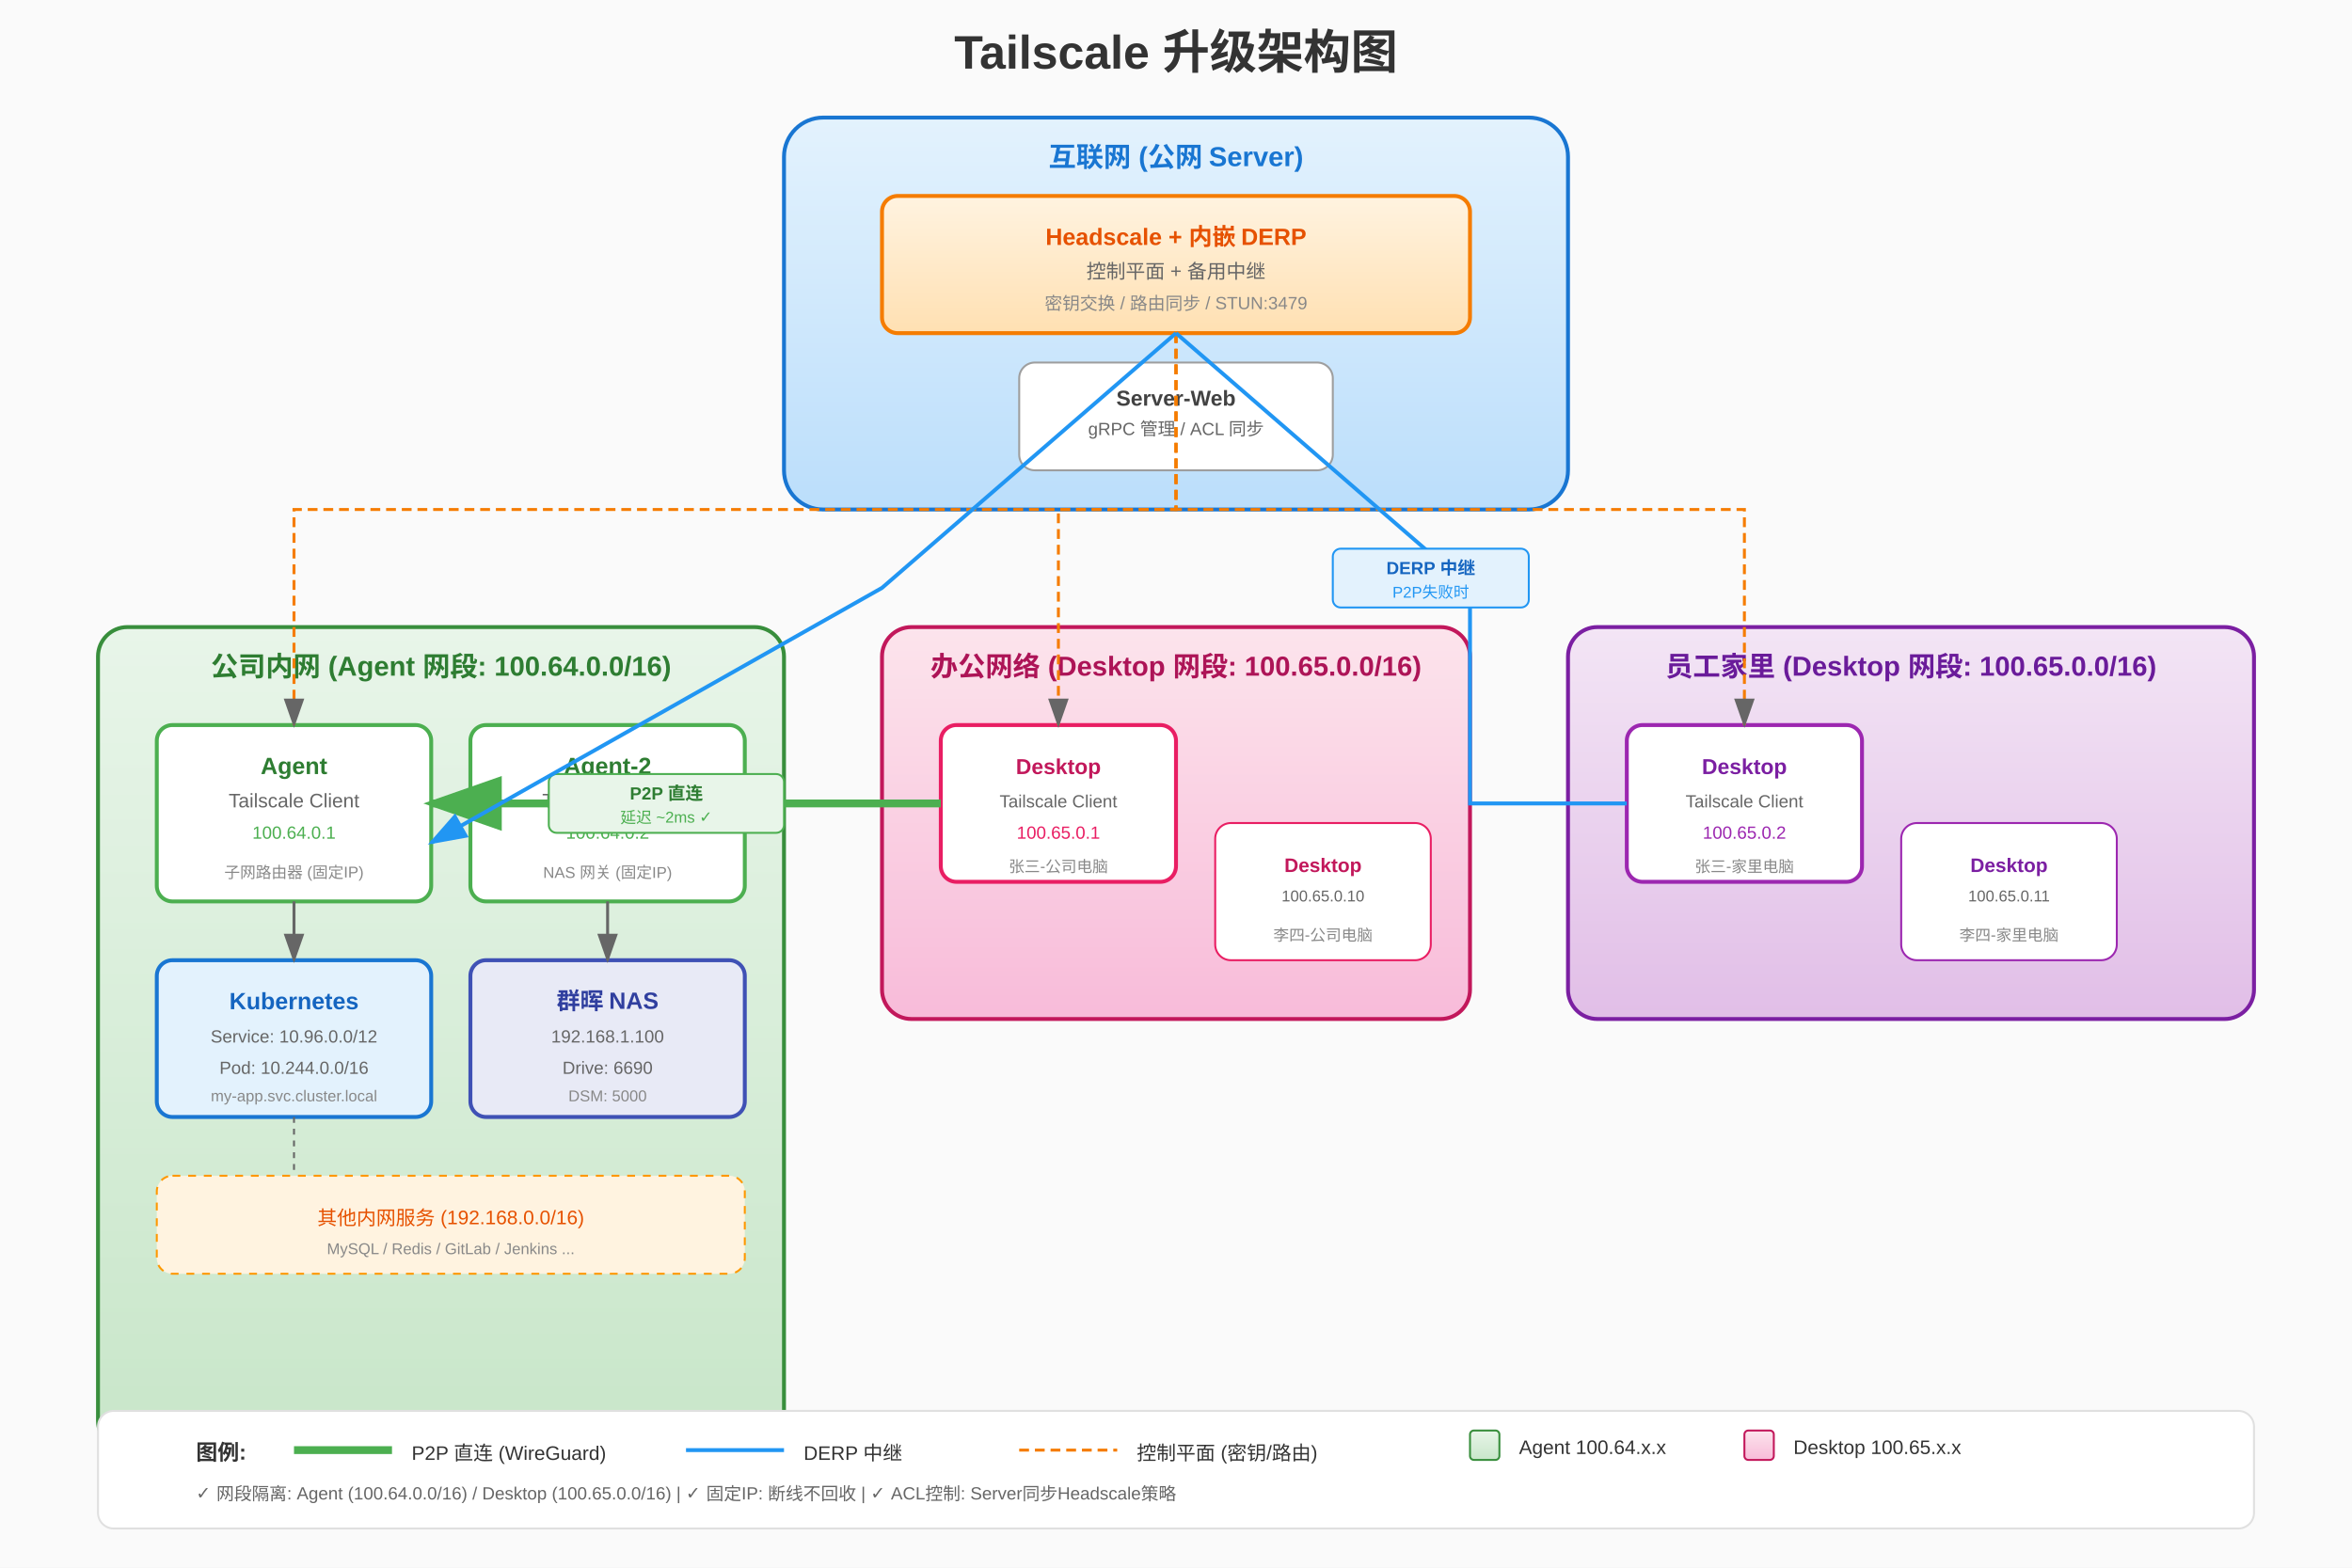
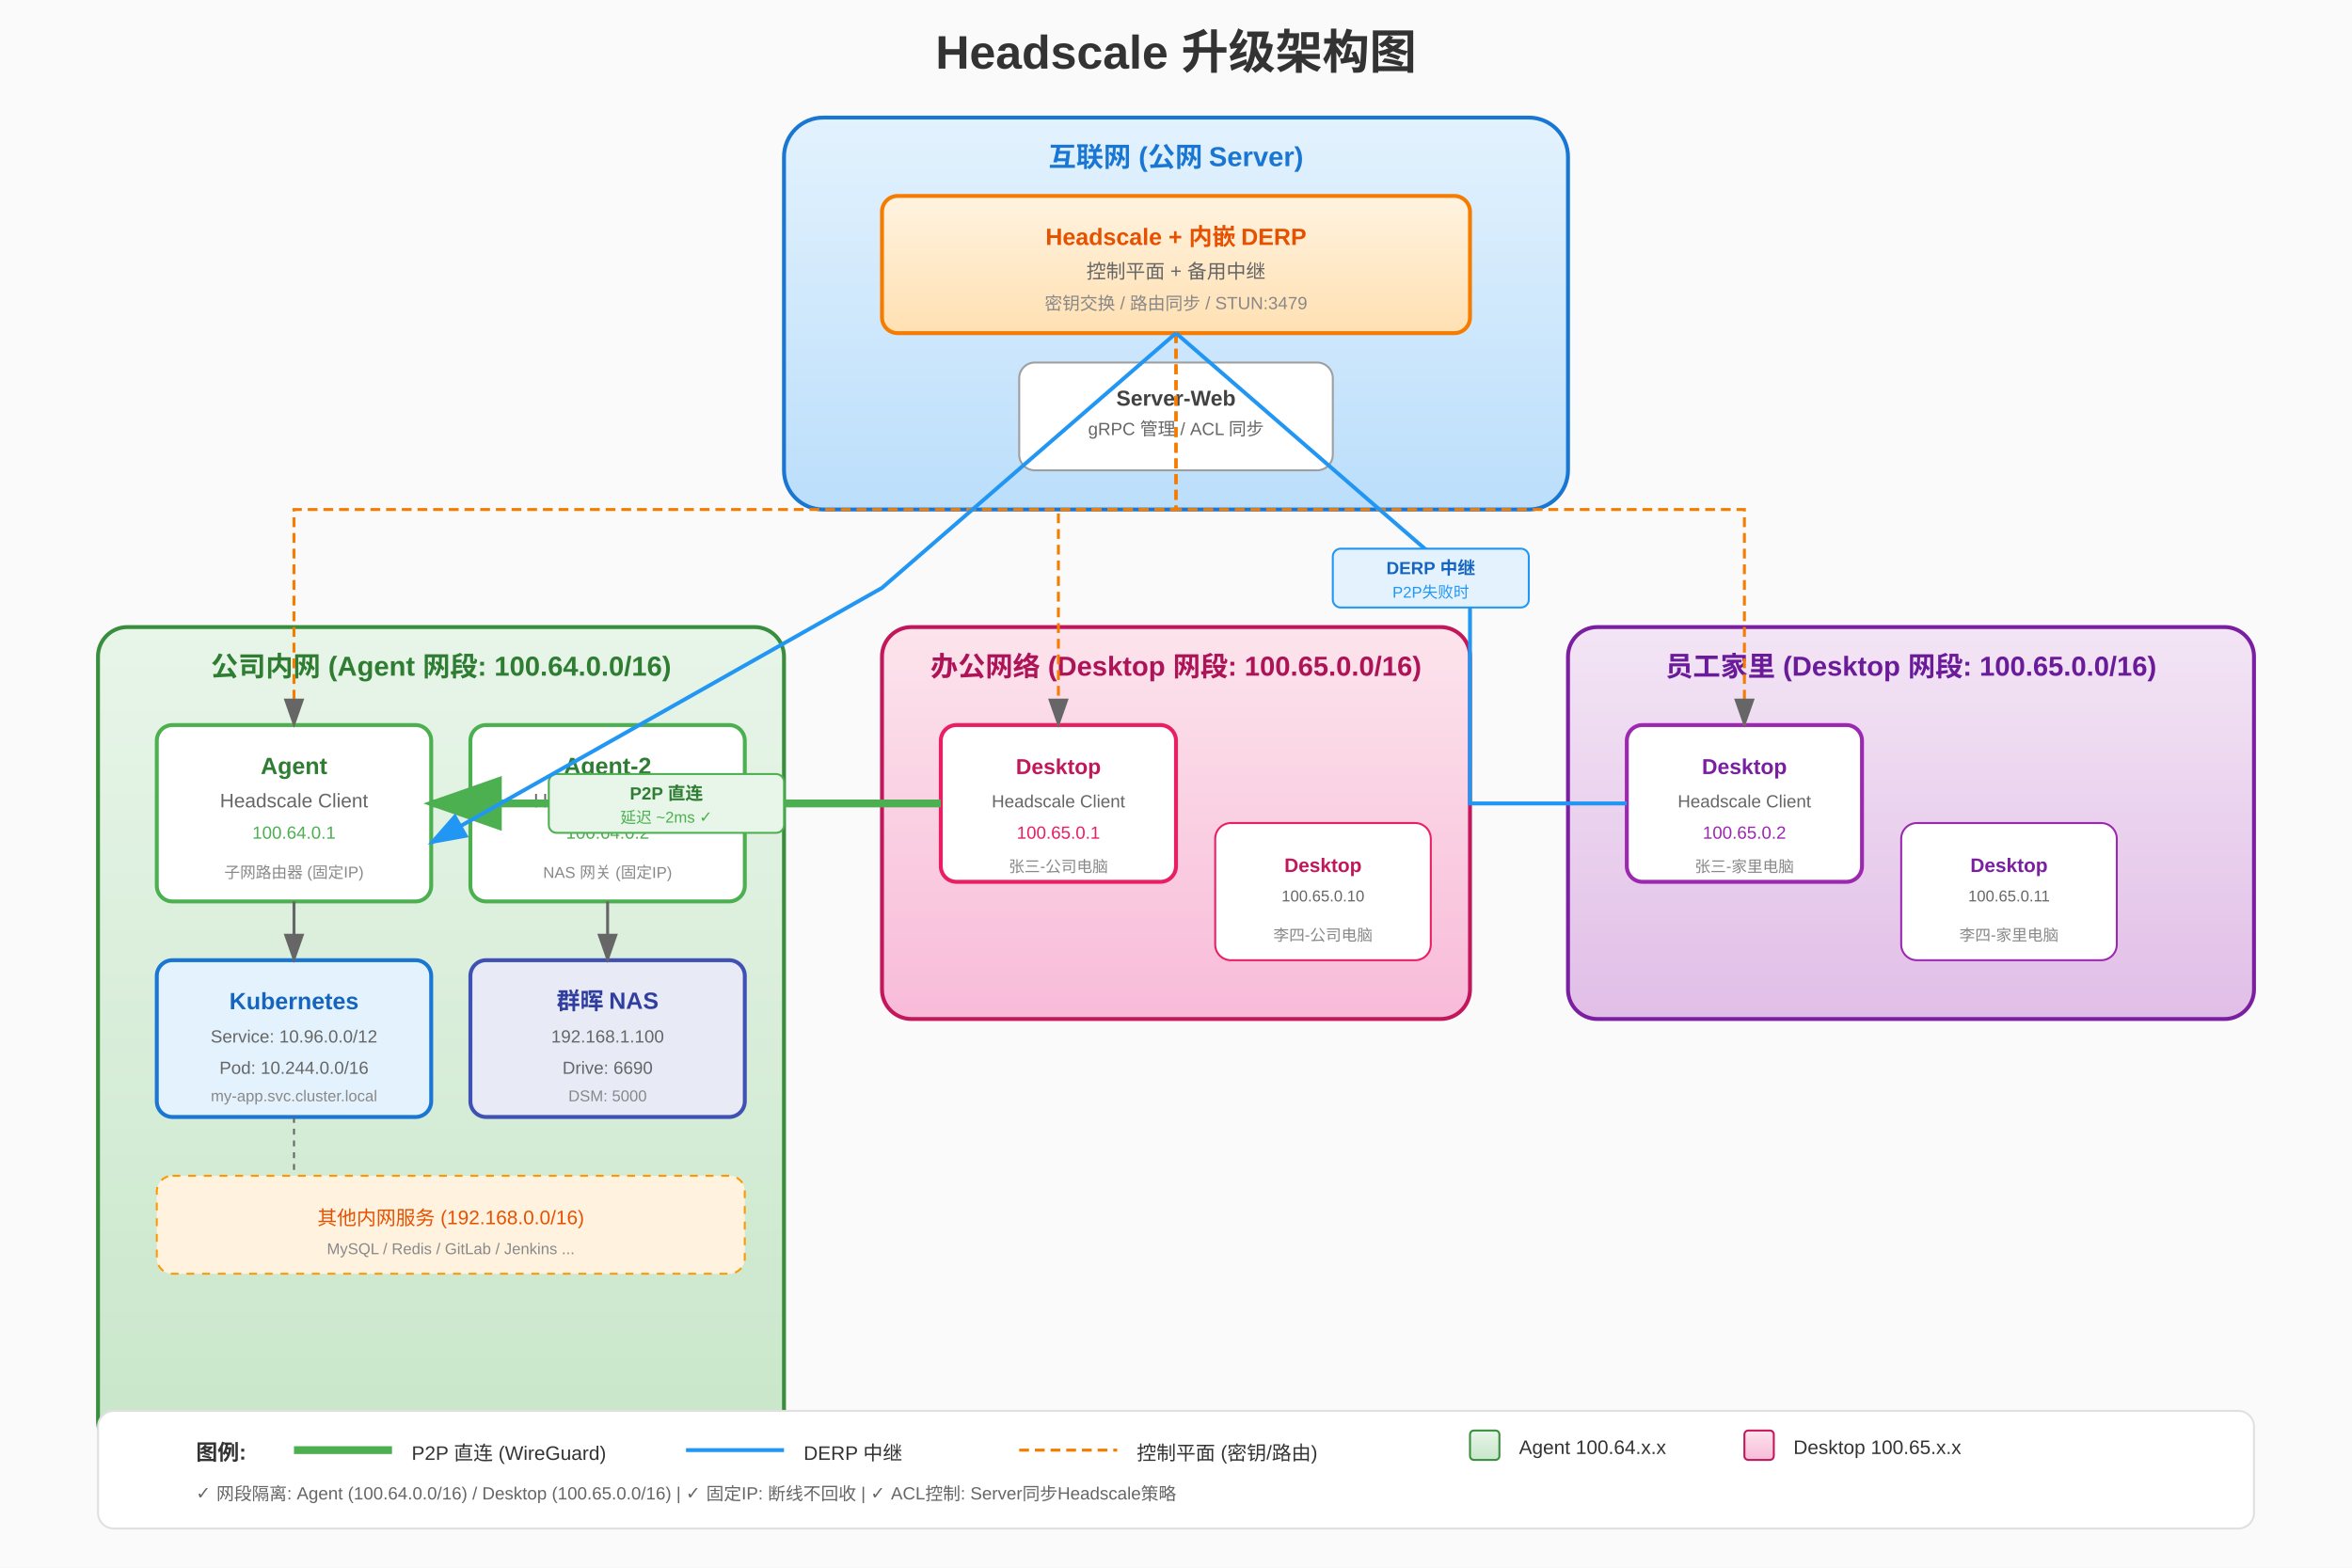
<svg xmlns="http://www.w3.org/2000/svg" viewBox="0 0 1200 800">
  <defs>
    <linearGradient id="cloudGrad" x1="0%" y1="0%" x2="0%" y2="100%">
      <stop offset="0%" style="stop-color:#e3f2fd;stop-opacity:1" />
      <stop offset="100%" style="stop-color:#bbdefb;stop-opacity:1" />
    </linearGradient>
    <linearGradient id="serverGrad" x1="0%" y1="0%" x2="0%" y2="100%">
      <stop offset="0%" style="stop-color:#fff3e0;stop-opacity:1" />
      <stop offset="100%" style="stop-color:#ffe0b2;stop-opacity:1" />
    </linearGradient>
    <linearGradient id="internalGrad" x1="0%" y1="0%" x2="0%" y2="100%">
      <stop offset="0%" style="stop-color:#e8f5e9;stop-opacity:1" />
      <stop offset="100%" style="stop-color:#c8e6c9;stop-opacity:1" />
    </linearGradient>
    <linearGradient id="officeGrad" x1="0%" y1="0%" x2="0%" y2="100%">
      <stop offset="0%" style="stop-color:#fce4ec;stop-opacity:1" />
      <stop offset="100%" style="stop-color:#f8bbd9;stop-opacity:1" />
    </linearGradient>
    <linearGradient id="homeGrad" x1="0%" y1="0%" x2="0%" y2="100%">
      <stop offset="0%" style="stop-color:#f3e5f5;stop-opacity:1" />
      <stop offset="100%" style="stop-color:#e1bee7;stop-opacity:1" />
    </linearGradient>
    <marker id="arrowhead" markerWidth="10" markerHeight="7" refX="9" refY="3.5" orient="auto">
      <polygon points="0 0, 10 3.5, 0 7" fill="#666" />
    </marker>
    <marker id="arrowheadGreen" markerWidth="10" markerHeight="7" refX="9" refY="3.5" orient="auto">
      <polygon points="0 0, 10 3.5, 0 7" fill="#4caf50" />
    </marker>
    <marker id="arrowheadBlue" markerWidth="10" markerHeight="7" refX="9" refY="3.5" orient="auto">
      <polygon points="0 0, 10 3.5, 0 7" fill="#2196f3" />
    </marker>
  </defs>
  <rect width="1200" height="800" fill="#fafafa" />
  <text x="600" y="35" text-anchor="middle" font-family="Arial, sans-serif" font-size="24" font-weight="bold" fill="#333">
-     Tailscale 升级架构图
+     Headscale 升级架构图
  </text>
  <rect x="400" y="60" width="400" height="200" rx="20" fill="url(#cloudGrad)" stroke="#1976d2" stroke-width="2" />
  <text x="600" y="85" text-anchor="middle" font-family="Arial, sans-serif" font-size="14" font-weight="bold" fill="#1976d2">
    互联网 (公网 Server)
  </text>
  <rect x="450" y="100" width="300" height="70" rx="8" fill="url(#serverGrad)" stroke="#f57c00" stroke-width="2" />
  <text x="600" y="125" text-anchor="middle" font-family="Arial, sans-serif" font-size="12" font-weight="bold" fill="#e65100">Headscale + 内嵌 DERP</text>
  <text x="600" y="142" text-anchor="middle" font-family="Arial, sans-serif" font-size="10" fill="#666">控制平面 + 备用中继</text>
  <text x="600" y="158" text-anchor="middle" font-family="Arial, sans-serif" font-size="9" fill="#888">密钥交换 / 路由同步 / STUN:3479</text>
  <rect x="520" y="185" width="160" height="55" rx="8" fill="#fff" stroke="#9e9e9e" stroke-width="1" />
  <text x="600" y="207" text-anchor="middle" font-family="Arial, sans-serif" font-size="11" font-weight="bold" fill="#424242">Server-Web</text>
  <text x="600" y="222" text-anchor="middle" font-family="Arial, sans-serif" font-size="9" fill="#666">gRPC 管理 / ACL 同步</text>
  <rect x="50" y="320" width="350" height="420" rx="15" fill="url(#internalGrad)" stroke="#388e3c" stroke-width="2" />
  <text x="225" y="345" text-anchor="middle" font-family="Arial, sans-serif" font-size="14" font-weight="bold" fill="#2e7d32">
    公司内网 (Agent 网段: 100.64.0.0/16)
  </text>
  <rect x="80" y="370" width="140" height="90" rx="8" fill="#fff" stroke="#4caf50" stroke-width="2" />
  <text x="150" y="395" text-anchor="middle" font-family="Arial, sans-serif" font-size="12" font-weight="bold" fill="#2e7d32">Agent</text>
-   <text x="150" y="412" text-anchor="middle" font-family="Arial, sans-serif" font-size="10" fill="#666">Tailscale Client</text>
+   <text x="150" y="412" text-anchor="middle" font-family="Arial, sans-serif" font-size="10" fill="#666">Headscale Client</text>
  <text x="150" y="428" text-anchor="middle" font-family="Arial, sans-serif" font-size="9" fill="#4caf50">100.64.0.1</text>
  <text x="150" y="448" text-anchor="middle" font-family="Arial, sans-serif" font-size="8" fill="#888">子网路由器 (固定IP)</text>
  <rect x="240" y="370" width="140" height="90" rx="8" fill="#fff" stroke="#4caf50" stroke-width="2" />
  <text x="310" y="395" text-anchor="middle" font-family="Arial, sans-serif" font-size="12" font-weight="bold" fill="#2e7d32">Agent-2</text>
-   <text x="310" y="412" text-anchor="middle" font-family="Arial, sans-serif" font-size="10" fill="#666">Tailscale Client</text>
+   <text x="310" y="412" text-anchor="middle" font-family="Arial, sans-serif" font-size="10" fill="#666">Headscale Client</text>
  <text x="310" y="428" text-anchor="middle" font-family="Arial, sans-serif" font-size="9" fill="#4caf50">100.64.0.2</text>
  <text x="310" y="448" text-anchor="middle" font-family="Arial, sans-serif" font-size="8" fill="#888">NAS 网关 (固定IP)</text>
  <rect x="80" y="490" width="140" height="80" rx="8" fill="#e3f2fd" stroke="#1976d2" stroke-width="2" />
  <text x="150" y="515" text-anchor="middle" font-family="Arial, sans-serif" font-size="12" font-weight="bold" fill="#1565c0">Kubernetes</text>
  <text x="150" y="532" text-anchor="middle" font-family="Arial, sans-serif" font-size="9" fill="#666">Service: 10.96.0.0/12</text>
  <text x="150" y="548" text-anchor="middle" font-family="Arial, sans-serif" font-size="9" fill="#666">Pod: 10.244.0.0/16</text>
  <text x="150" y="562" text-anchor="middle" font-family="Arial, sans-serif" font-size="8" fill="#888">my-app.svc.cluster.local</text>
  <rect x="240" y="490" width="140" height="80" rx="8" fill="#e8eaf6" stroke="#3f51b5" stroke-width="2" />
  <text x="310" y="515" text-anchor="middle" font-family="Arial, sans-serif" font-size="12" font-weight="bold" fill="#303f9f">群晖 NAS</text>
  <text x="310" y="532" text-anchor="middle" font-family="Arial, sans-serif" font-size="9" fill="#666">192.168.1.100</text>
  <text x="310" y="548" text-anchor="middle" font-family="Arial, sans-serif" font-size="9" fill="#666">Drive: 6690</text>
  <text x="310" y="562" text-anchor="middle" font-family="Arial, sans-serif" font-size="8" fill="#888">DSM: 5000</text>
  <rect x="80" y="600" width="300" height="50" rx="8" fill="#fff3e0" stroke="#ff9800" stroke-width="1" stroke-dasharray="4" />
  <text x="230" y="625" text-anchor="middle" font-family="Arial, sans-serif" font-size="10" fill="#e65100">其他内网服务 (192.168.0.0/16)</text>
  <text x="230" y="640" text-anchor="middle" font-family="Arial, sans-serif" font-size="8" fill="#888">MySQL / Redis / GitLab / Jenkins ...</text>
  <rect x="450" y="320" width="300" height="200" rx="15" fill="url(#officeGrad)" stroke="#c2185b" stroke-width="2" />
  <text x="600" y="345" text-anchor="middle" font-family="Arial, sans-serif" font-size="14" font-weight="bold" fill="#ad1457">
    办公网络 (Desktop 网段: 100.65.0.0/16)
  </text>
  <rect x="480" y="370" width="120" height="80" rx="8" fill="#fff" stroke="#e91e63" stroke-width="2" />
  <text x="540" y="395" text-anchor="middle" font-family="Arial, sans-serif" font-size="11" font-weight="bold" fill="#c2185b">Desktop</text>
-   <text x="540" y="412" text-anchor="middle" font-family="Arial, sans-serif" font-size="9" fill="#666">Tailscale Client</text>
+   <text x="540" y="412" text-anchor="middle" font-family="Arial, sans-serif" font-size="9" fill="#666">Headscale Client</text>
  <text x="540" y="428" text-anchor="middle" font-family="Arial, sans-serif" font-size="9" fill="#e91e63">100.65.0.1</text>
  <text x="540" y="445" text-anchor="middle" font-family="Arial, sans-serif" font-size="8" fill="#888">张三-公司电脑</text>
  <rect x="620" y="420" width="110" height="70" rx="8" fill="#fff" stroke="#e91e63" stroke-width="1" />
  <text x="675" y="445" text-anchor="middle" font-family="Arial, sans-serif" font-size="10" font-weight="bold" fill="#c2185b">Desktop</text>
  <text x="675" y="460" text-anchor="middle" font-family="Arial, sans-serif" font-size="8" fill="#666">100.65.0.10</text>
  <text x="675" y="480" text-anchor="middle" font-family="Arial, sans-serif" font-size="8" fill="#888">李四-公司电脑</text>
  <rect x="800" y="320" width="350" height="200" rx="15" fill="url(#homeGrad)" stroke="#7b1fa2" stroke-width="2" />
  <text x="975" y="345" text-anchor="middle" font-family="Arial, sans-serif" font-size="14" font-weight="bold" fill="#6a1b9a">
    员工家里 (Desktop 网段: 100.65.0.0/16)
  </text>
  <rect x="830" y="370" width="120" height="80" rx="8" fill="#fff" stroke="#9c27b0" stroke-width="2" />
  <text x="890" y="395" text-anchor="middle" font-family="Arial, sans-serif" font-size="11" font-weight="bold" fill="#7b1fa2">Desktop</text>
-   <text x="890" y="412" text-anchor="middle" font-family="Arial, sans-serif" font-size="9" fill="#666">Tailscale Client</text>
+   <text x="890" y="412" text-anchor="middle" font-family="Arial, sans-serif" font-size="9" fill="#666">Headscale Client</text>
  <text x="890" y="428" text-anchor="middle" font-family="Arial, sans-serif" font-size="9" fill="#9c27b0">100.65.0.2</text>
  <text x="890" y="445" text-anchor="middle" font-family="Arial, sans-serif" font-size="8" fill="#888">张三-家里电脑</text>
  <rect x="970" y="420" width="110" height="70" rx="8" fill="#fff" stroke="#9c27b0" stroke-width="1" />
  <text x="1025" y="445" text-anchor="middle" font-family="Arial, sans-serif" font-size="10" font-weight="bold" fill="#7b1fa2">Desktop</text>
  <text x="1025" y="460" text-anchor="middle" font-family="Arial, sans-serif" font-size="8" fill="#666">100.65.0.11</text>
  <text x="1025" y="480" text-anchor="middle" font-family="Arial, sans-serif" font-size="8" fill="#888">李四-家里电脑</text>
  <path d="M 600 170 L 600 260 L 150 260 L 150 370" stroke="#f57c00" stroke-width="1.5" stroke-dasharray="5,3" fill="none" marker-end="url(#arrowhead)" />
  <path d="M 600 170 L 600 260 L 540 260 L 540 370" stroke="#f57c00" stroke-width="1.5" stroke-dasharray="5,3" fill="none" marker-end="url(#arrowhead)" />
  <path d="M 600 170 L 600 260 L 890 260 L 890 370" stroke="#f57c00" stroke-width="1.5" stroke-dasharray="5,3" fill="none" marker-end="url(#arrowhead)" />
  <path d="M 480 410 L 220 410" stroke="#4caf50" stroke-width="4" fill="none" marker-end="url(#arrowheadGreen)" />
  <rect x="280" y="395" width="120" height="30" rx="4" fill="#e8f5e9" stroke="#4caf50" stroke-width="1" />
  <text x="340" y="408" text-anchor="middle" font-family="Arial, sans-serif" font-size="9" font-weight="bold" fill="#2e7d32">P2P 直连</text>
  <text x="340" y="420" text-anchor="middle" font-family="Arial, sans-serif" font-size="8" fill="#4caf50">延迟 ~2ms ✓</text>
  <path d="M 830 410 L 750 410 L 750 300 L 600 170" stroke="#2196f3" stroke-width="2" fill="none" />
  <path d="M 600 170 L 450 300 L 220 430" stroke="#2196f3" stroke-width="2" fill="none" marker-end="url(#arrowheadBlue)" />
  <rect x="680" y="280" width="100" height="30" rx="4" fill="#e3f2fd" stroke="#2196f3" stroke-width="1" />
  <text x="730" y="293" text-anchor="middle" font-family="Arial, sans-serif" font-size="9" font-weight="bold" fill="#1565c0">DERP 中继</text>
  <text x="730" y="305" text-anchor="middle" font-family="Arial, sans-serif" font-size="8" fill="#2196f3">P2P失败时</text>
  <line x1="150" y1="460" x2="150" y2="490" stroke="#666" stroke-width="1.5" marker-end="url(#arrowhead)" />
  <line x1="310" y1="460" x2="310" y2="490" stroke="#666" stroke-width="1.5" marker-end="url(#arrowhead)" />
  <line x1="150" y1="570" x2="150" y2="600" stroke="#666" stroke-width="1" stroke-dasharray="3" />
  <rect x="50" y="720" width="1100" height="60" rx="8" fill="#fff" stroke="#e0e0e0" stroke-width="1" />
  <text x="100" y="745" font-family="Arial, sans-serif" font-size="11" font-weight="bold" fill="#333">图例:</text>
  <line x1="150" y1="740" x2="200" y2="740" stroke="#4caf50" stroke-width="4" />
  <text x="210" y="745" font-family="Arial, sans-serif" font-size="10" fill="#333">P2P 直连 (WireGuard)</text>
  <line x1="350" y1="740" x2="400" y2="740" stroke="#2196f3" stroke-width="2" />
  <text x="410" y="745" font-family="Arial, sans-serif" font-size="10" fill="#333">DERP 中继</text>
  <line x1="520" y1="740" x2="570" y2="740" stroke="#f57c00" stroke-width="1.5" stroke-dasharray="5,3" />
  <text x="580" y="745" font-family="Arial, sans-serif" font-size="10" fill="#333">控制平面 (密钥/路由)</text>
  <rect x="750" y="730" width="15" height="15" rx="2" fill="url(#internalGrad)" stroke="#388e3c" stroke-width="1" />
  <text x="775" y="742" font-family="Arial, sans-serif" font-size="10" fill="#333">Agent 100.64.x.x</text>
  <rect x="890" y="730" width="15" height="15" rx="2" fill="url(#officeGrad)" stroke="#c2185b" stroke-width="1" />
  <text x="915" y="742" font-family="Arial, sans-serif" font-size="10" fill="#333">Desktop 100.65.x.x</text>
  <text x="100" y="765" font-family="Arial, sans-serif" font-size="9" fill="#666">
    ✓ 网段隔离: Agent (100.64.0.0/16) / Desktop (100.65.0.0/16) | ✓ 固定IP: 断线不回收 | ✓ ACL控制: Server同步Headscale策略
  </text>
</svg>
